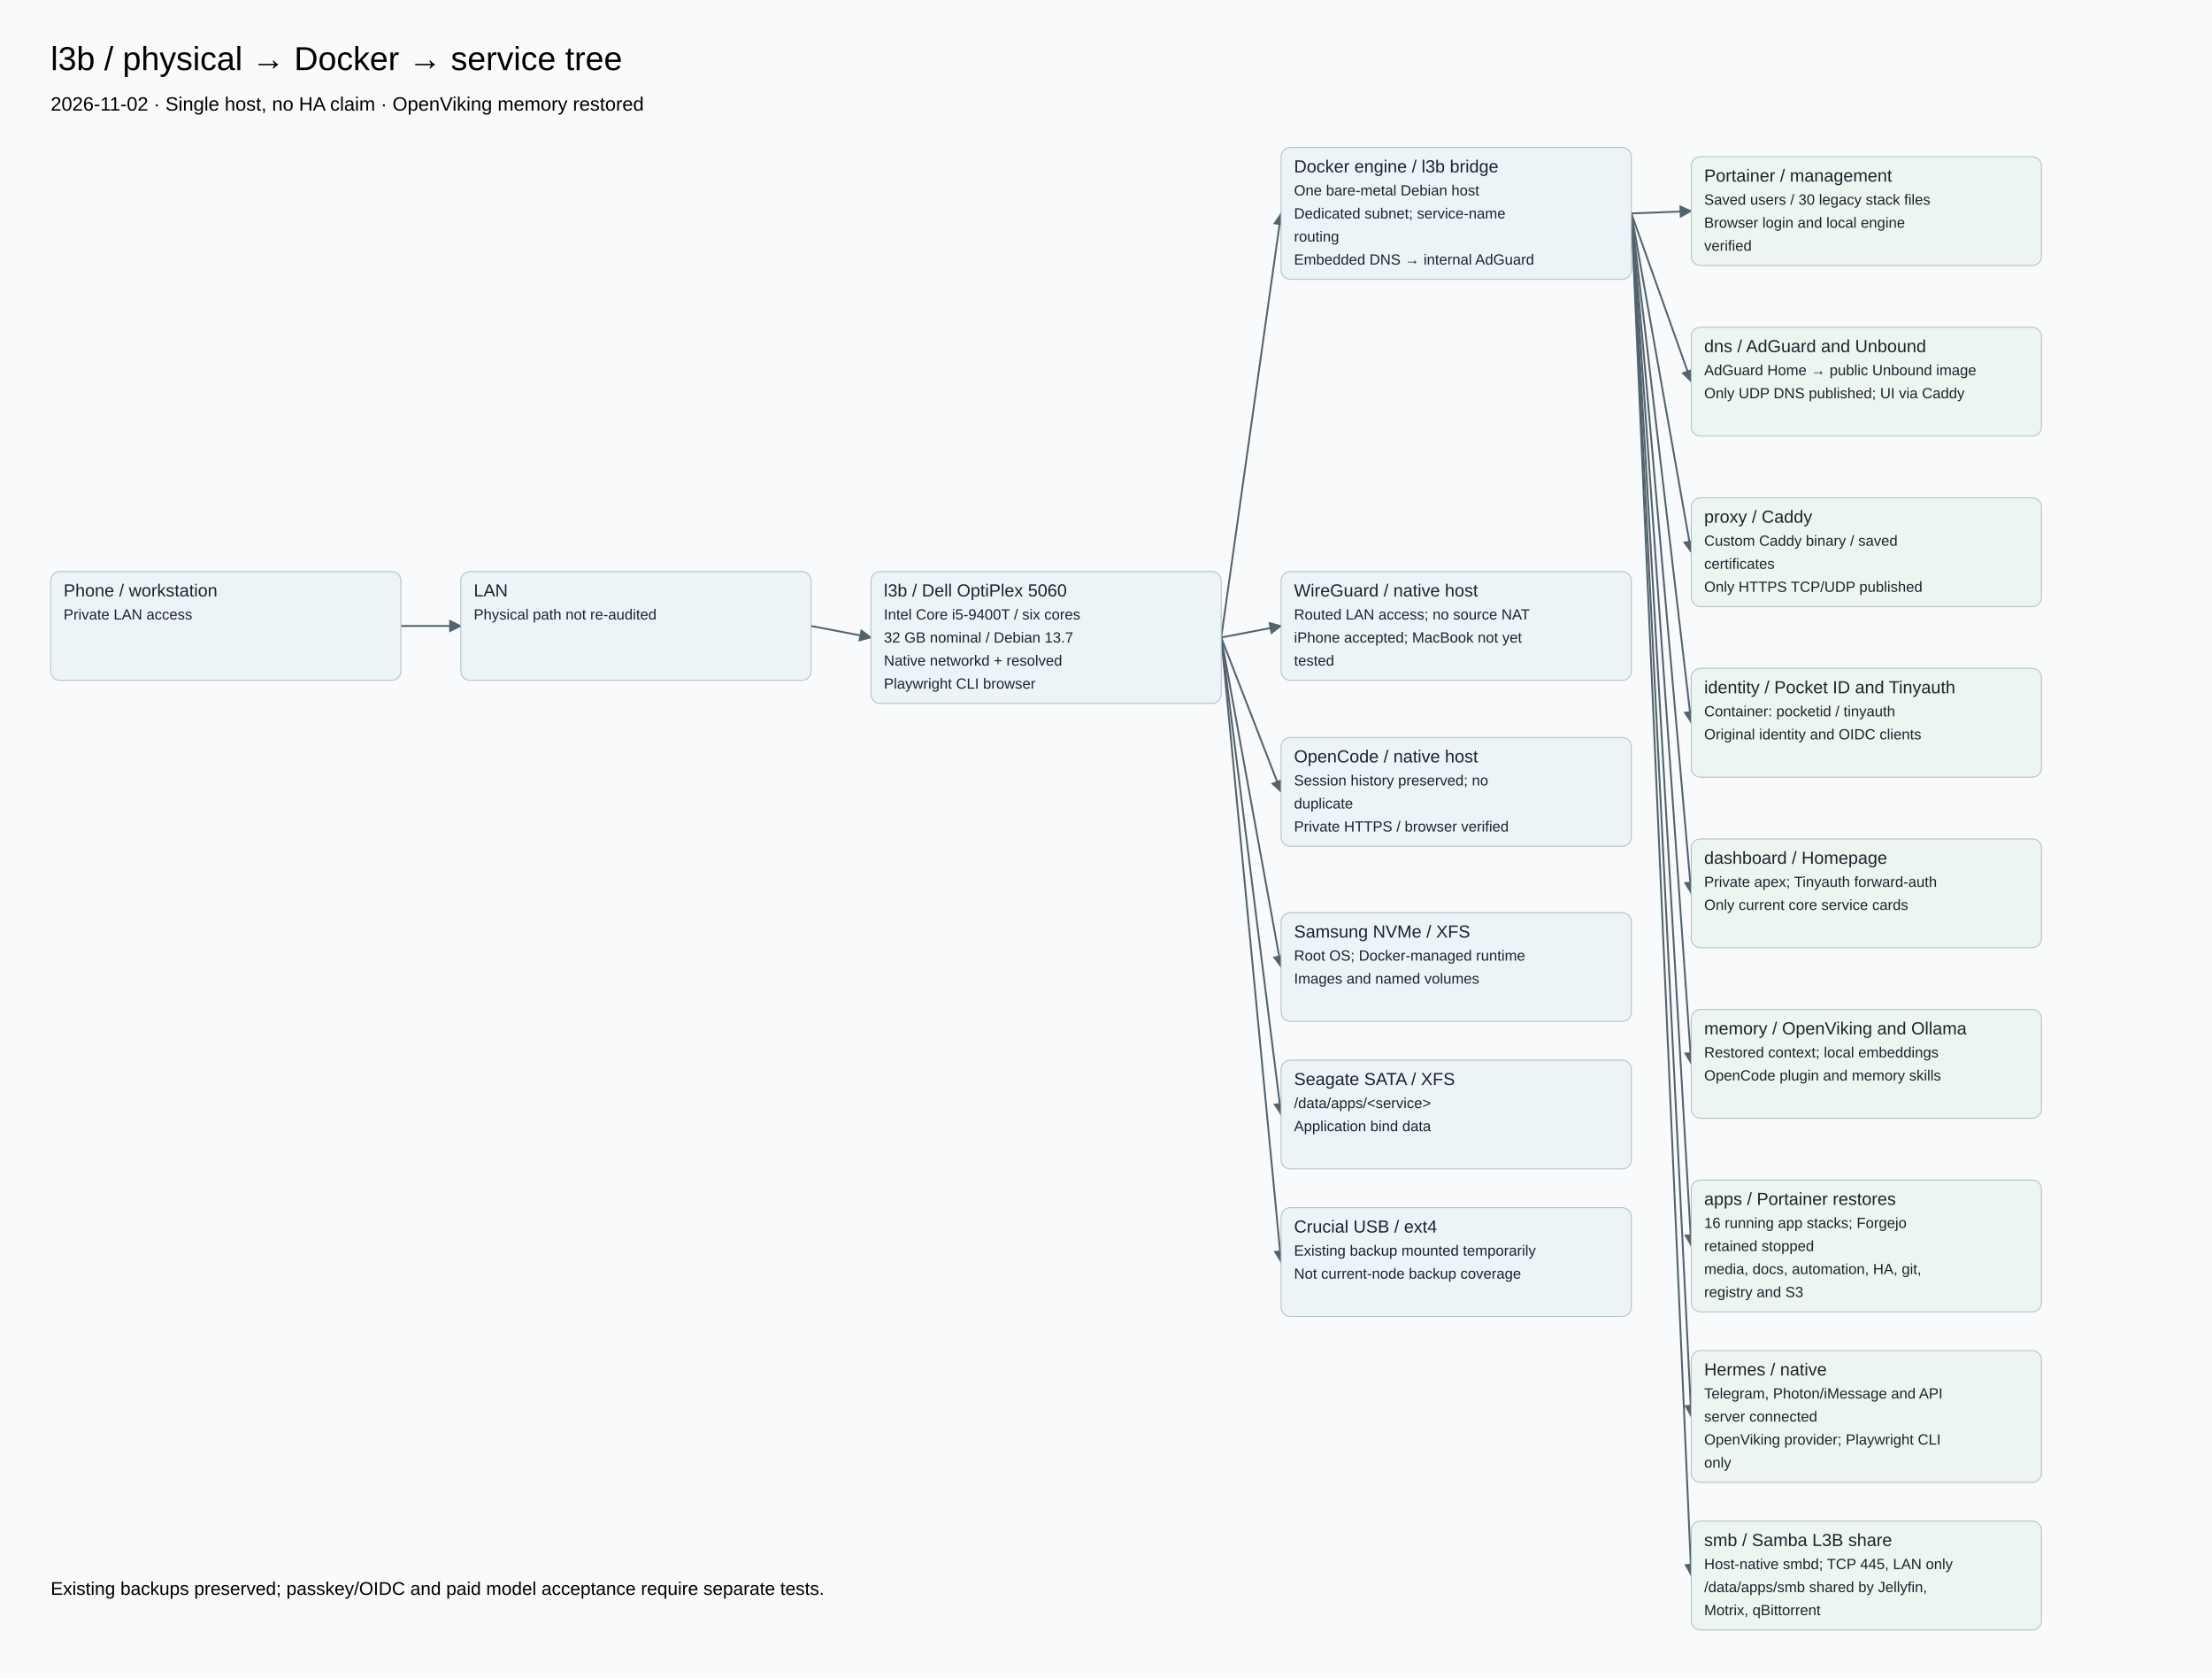
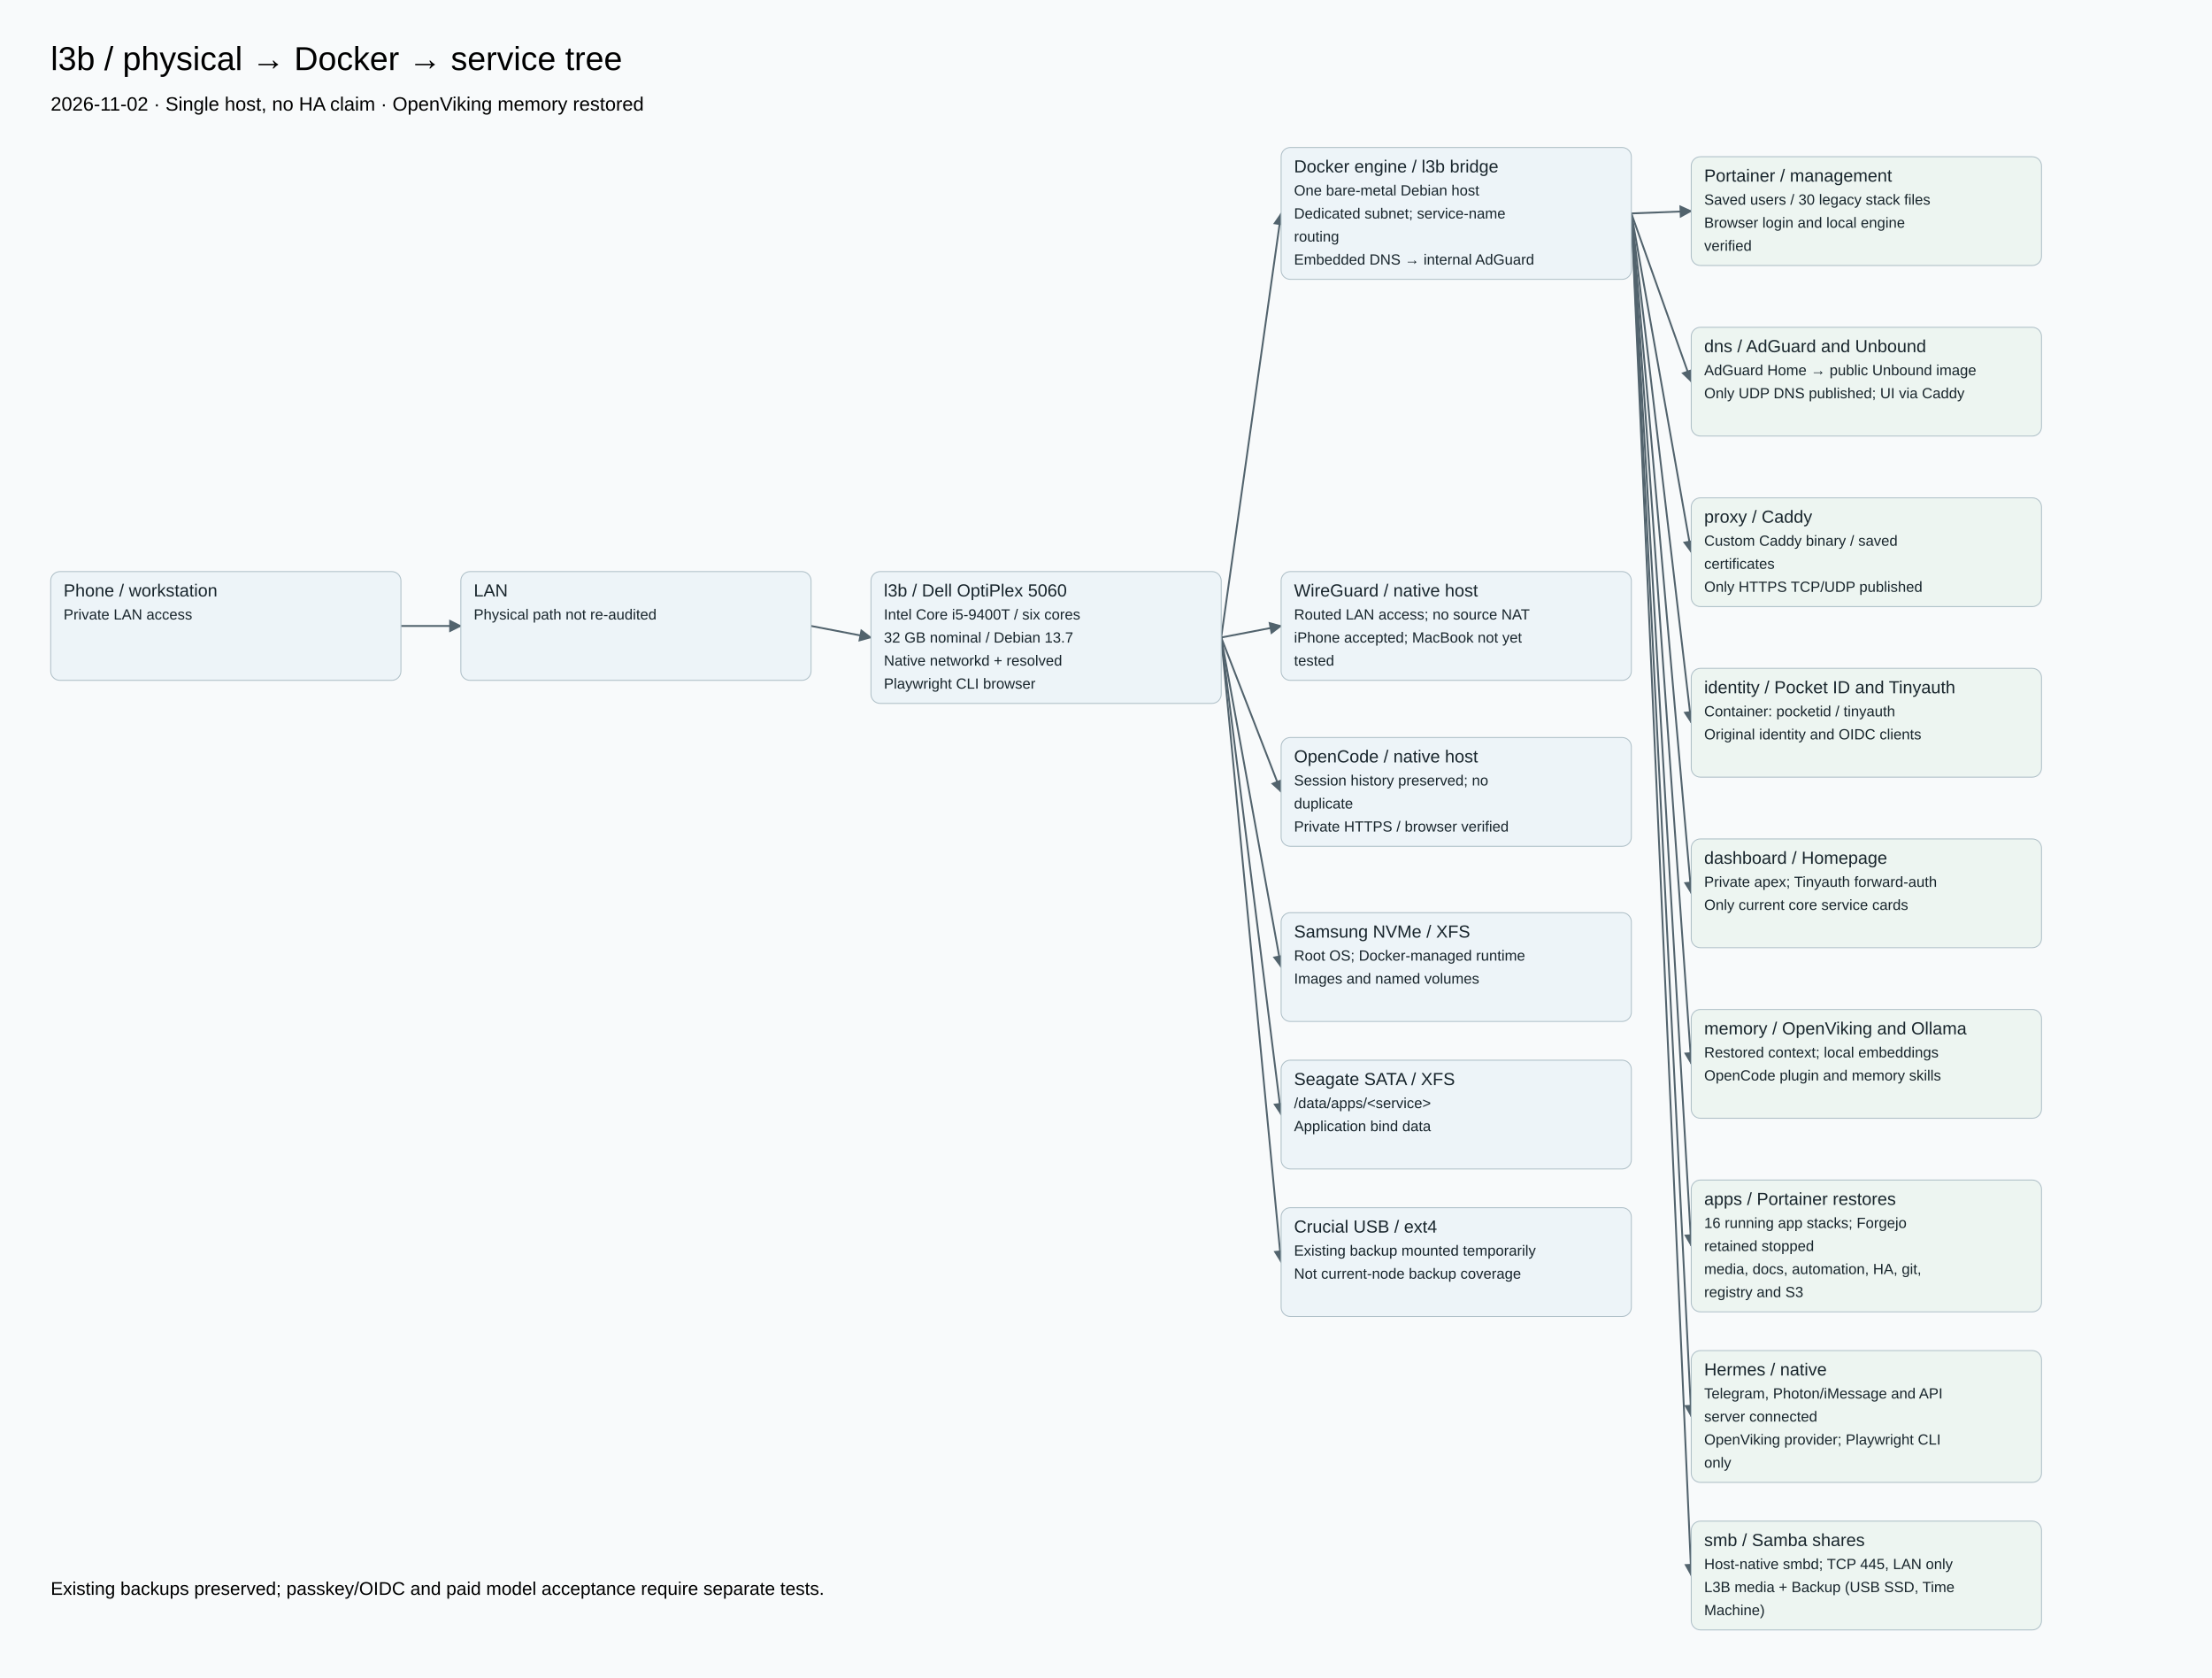
<svg xmlns="http://www.w3.org/2000/svg" width="2400" height="1820" viewBox="0 0 2400 1820" role="img">
  <defs>
    <marker id="arrow" viewBox="0 0 10 10" refX="9" refY="5" markerWidth="7" markerHeight="7" orient="auto-start-reverse">
      <path d="M0 0L10 5L0 10z" fill="#52636d" />
    </marker>
  </defs>
  <rect width="2400" height="1820" fill="#f8fafb" />
  <g font-family="Arial, sans-serif">
    <text x="55" y="76" font-size="36">l3b / physical → Docker → service tree</text>
    <text x="55" y="120" font-size="21">2026-11-02 · Single host, no HA claim · OpenViking memory restored</text>
    <path d="M435 679L500 679" fill="none" stroke="#52636d" stroke-width="2" marker-end="url(#arrow)" />
    <path d="M880 679L945 691.5" fill="none" stroke="#52636d" stroke-width="2" marker-end="url(#arrow)" />
    <path d="M1325 691.5L1390 231.5" fill="none" stroke="#52636d" stroke-width="2" marker-end="url(#arrow)" />
    <path d="M1325 691.5L1390 679" fill="none" stroke="#52636d" stroke-width="2" marker-end="url(#arrow)" />
    <path d="M1325 691.5L1390 859" fill="none" stroke="#52636d" stroke-width="2" marker-end="url(#arrow)" />
    <path d="M1325 691.5L1390 1049" fill="none" stroke="#52636d" stroke-width="2" marker-end="url(#arrow)" />
    <path d="M1325 691.5L1390 1209" fill="none" stroke="#52636d" stroke-width="2" marker-end="url(#arrow)" />
    <path d="M1325 691.5L1390 1369" fill="none" stroke="#52636d" stroke-width="2" marker-end="url(#arrow)" />
    <path d="M1770 231.5L1835 229" fill="none" stroke="#52636d" stroke-width="2" marker-end="url(#arrow)" />
    <path d="M1770 231.5L1835 414" fill="none" stroke="#52636d" stroke-width="2" marker-end="url(#arrow)" />
    <path d="M1770 231.5L1835 599" fill="none" stroke="#52636d" stroke-width="2" marker-end="url(#arrow)" />
    <path d="M1770 231.5L1835 784" fill="none" stroke="#52636d" stroke-width="2" marker-end="url(#arrow)" />
    <path d="M1770 231.5L1835 969" fill="none" stroke="#52636d" stroke-width="2" marker-end="url(#arrow)" />
    <path d="M1770 231.5L1835 1154" fill="none" stroke="#52636d" stroke-width="2" marker-end="url(#arrow)" />
    <path d="M1770 231.5L1835 1351.5" fill="none" stroke="#52636d" stroke-width="2" marker-end="url(#arrow)" />
    <path d="M1770 231.5L1835 1536.5" fill="none" stroke="#52636d" stroke-width="2" marker-end="url(#arrow)" />
    <path d="M1770 231.5L1835 1709" fill="none" stroke="#52636d" stroke-width="2" marker-end="url(#arrow)" />
    <g data-node="true">
      <rect x="55" y="620" width="380" height="118" rx="10" fill="#edf4f8" stroke="#aebfc7" />
      <text x="69" y="647" font-size="19" fill="#18252c">Phone / workstation</text>
      <text x="69" y="672" font-size="16" fill="#18252c">Private LAN access</text>
    </g>
    <g data-node="true">
      <rect x="500" y="620" width="380" height="118" rx="10" fill="#edf4f8" stroke="#aebfc7" />
      <text x="514" y="647" font-size="19" fill="#18252c">LAN</text>
      <text x="514" y="672" font-size="16" fill="#18252c">Physical path not re-audited</text>
    </g>
    <g data-node="true">
      <rect x="945" y="620" width="380" height="143" rx="10" fill="#edf4f8" stroke="#aebfc7" />
      <text x="959" y="647" font-size="19" fill="#18252c">l3b / Dell OptiPlex 5060</text>
      <text x="959" y="672" font-size="16" fill="#18252c">Intel Core i5-9400T / six cores</text>
      <text x="959" y="697" font-size="16" fill="#18252c">32 GB nominal / Debian 13.7</text>
      <text x="959" y="722" font-size="16" fill="#18252c">Native networkd + resolved</text>
      <text x="959" y="747" font-size="16" fill="#18252c">Playwright CLI browser</text>
    </g>
    <g data-node="true">
      <rect x="1390" y="160" width="380" height="143" rx="10" fill="#edf4f8" stroke="#aebfc7" />
      <text x="1404" y="187" font-size="19" fill="#18252c">Docker engine / l3b bridge</text>
      <text x="1404" y="212" font-size="16" fill="#18252c">One bare-metal Debian host</text>
      <text x="1404" y="237" font-size="16" fill="#18252c">Dedicated subnet; service-name</text>
      <text x="1404" y="262" font-size="16" fill="#18252c">routing</text>
      <text x="1404" y="287" font-size="16" fill="#18252c">Embedded DNS → internal AdGuard</text>
    </g>
    <g data-node="true">
      <rect x="1390" y="620" width="380" height="118" rx="10" fill="#edf4f8" stroke="#aebfc7" />
      <text x="1404" y="647" font-size="19" fill="#18252c">WireGuard / native host</text>
      <text x="1404" y="672" font-size="16" fill="#18252c">Routed LAN access; no source NAT</text>
      <text x="1404" y="697" font-size="16" fill="#18252c">iPhone accepted; MacBook not yet</text>
      <text x="1404" y="722" font-size="16" fill="#18252c">tested</text>
    </g>
    <g data-node="true">
      <rect x="1390" y="800" width="380" height="118" rx="10" fill="#edf4f8" stroke="#aebfc7" />
      <text x="1404" y="827" font-size="19" fill="#18252c">OpenCode / native host</text>
      <text x="1404" y="852" font-size="16" fill="#18252c">Session history preserved; no</text>
      <text x="1404" y="877" font-size="16" fill="#18252c">duplicate</text>
      <text x="1404" y="902" font-size="16" fill="#18252c">Private HTTPS / browser verified</text>
    </g>
    <g data-node="true">
      <rect x="1390" y="990" width="380" height="118" rx="10" fill="#edf4f8" stroke="#aebfc7" />
      <text x="1404" y="1017" font-size="19" fill="#18252c">Samsung NVMe / XFS</text>
      <text x="1404" y="1042" font-size="16" fill="#18252c">Root OS; Docker-managed runtime</text>
      <text x="1404" y="1067" font-size="16" fill="#18252c">Images and named volumes</text>
    </g>
    <g data-node="true">
      <rect x="1390" y="1150" width="380" height="118" rx="10" fill="#edf4f8" stroke="#aebfc7" />
      <text x="1404" y="1177" font-size="19" fill="#18252c">Seagate SATA / XFS</text>
      <text x="1404" y="1202" font-size="16" fill="#18252c">/data/apps/&lt;service&gt;</text>
      <text x="1404" y="1227" font-size="16" fill="#18252c">Application bind data</text>
    </g>
    <g data-node="true">
      <rect x="1390" y="1310" width="380" height="118" rx="10" fill="#edf4f8" stroke="#aebfc7" />
      <text x="1404" y="1337" font-size="19" fill="#18252c">Crucial USB / ext4</text>
      <text x="1404" y="1362" font-size="16" fill="#18252c">Existing backup mounted temporarily</text>
      <text x="1404" y="1387" font-size="16" fill="#18252c">Not current-node backup coverage</text>
    </g>
    <g data-node="true">
      <rect x="1835" y="170" width="380" height="118" rx="10" fill="#edf5f1" stroke="#aebfc7" />
      <text x="1849" y="197" font-size="19" fill="#18252c">Portainer / management</text>
      <text x="1849" y="222" font-size="16" fill="#18252c">Saved users / 30 legacy stack files</text>
      <text x="1849" y="247" font-size="16" fill="#18252c">Browser login and local engine</text>
      <text x="1849" y="272" font-size="16" fill="#18252c">verified</text>
    </g>
    <g data-node="true">
      <rect x="1835" y="355" width="380" height="118" rx="10" fill="#edf5f1" stroke="#aebfc7" />
      <text x="1849" y="382" font-size="19" fill="#18252c">dns / AdGuard and Unbound</text>
      <text x="1849" y="407" font-size="16" fill="#18252c">AdGuard Home → public Unbound image</text>
      <text x="1849" y="432" font-size="16" fill="#18252c">Only UDP DNS published; UI via Caddy</text>
    </g>
    <g data-node="true">
      <rect x="1835" y="540" width="380" height="118" rx="10" fill="#edf5f1" stroke="#aebfc7" />
      <text x="1849" y="567" font-size="19" fill="#18252c">proxy / Caddy</text>
      <text x="1849" y="592" font-size="16" fill="#18252c">Custom Caddy binary / saved</text>
      <text x="1849" y="617" font-size="16" fill="#18252c">certificates</text>
      <text x="1849" y="642" font-size="16" fill="#18252c">Only HTTPS TCP/UDP published</text>
    </g>
    <g data-node="true">
      <rect x="1835" y="725" width="380" height="118" rx="10" fill="#edf5f1" stroke="#aebfc7" />
      <text x="1849" y="752" font-size="19" fill="#18252c">identity / Pocket ID and Tinyauth</text>
      <text x="1849" y="777" font-size="16" fill="#18252c">Container: pocketid / tinyauth</text>
      <text x="1849" y="802" font-size="16" fill="#18252c">Original identity and OIDC clients</text>
    </g>
    <g data-node="true">
      <rect x="1835" y="910" width="380" height="118" rx="10" fill="#edf5f1" stroke="#aebfc7" />
      <text x="1849" y="937" font-size="19" fill="#18252c">dashboard / Homepage</text>
      <text x="1849" y="962" font-size="16" fill="#18252c">Private apex; Tinyauth forward-auth</text>
      <text x="1849" y="987" font-size="16" fill="#18252c">Only current core service cards</text>
    </g>
    <g data-node="true">
      <rect x="1835" y="1095" width="380" height="118" rx="10" fill="#edf5f1" stroke="#aebfc7" />
      <text x="1849" y="1122" font-size="19" fill="#18252c">memory / OpenViking and Ollama</text>
      <text x="1849" y="1147" font-size="16" fill="#18252c">Restored context; local embeddings</text>
      <text x="1849" y="1172" font-size="16" fill="#18252c">OpenCode plugin and memory skills</text>
    </g>
    <g data-node="true">
      <rect x="1835" y="1280" width="380" height="143" rx="10" fill="#edf5f1" stroke="#aebfc7" />
      <text x="1849" y="1307" font-size="19" fill="#18252c">apps / Portainer restores</text>
      <text x="1849" y="1332" font-size="16" fill="#18252c">16 running app stacks; Forgejo</text>
      <text x="1849" y="1357" font-size="16" fill="#18252c">retained stopped</text>
      <text x="1849" y="1382" font-size="16" fill="#18252c">media, docs, automation, HA, git,</text>
      <text x="1849" y="1407" font-size="16" fill="#18252c">registry and S3</text>
    </g>
    <g data-node="true">
      <rect x="1835" y="1465" width="380" height="143" rx="10" fill="#edf5f1" stroke="#aebfc7" />
      <text x="1849" y="1492" font-size="19" fill="#18252c">Hermes / native</text>
      <text x="1849" y="1517" font-size="16" fill="#18252c">Telegram, Photon/iMessage and API</text>
      <text x="1849" y="1542" font-size="16" fill="#18252c">server connected</text>
      <text x="1849" y="1567" font-size="16" fill="#18252c">OpenViking provider; Playwright CLI</text>
      <text x="1849" y="1592" font-size="16" fill="#18252c">only</text>
    </g>
    <g data-node="true">
      <rect x="1835" y="1650" width="380" height="118" rx="10" fill="#edf5f1" stroke="#aebfc7" />
-       <text x="1849" y="1677" font-size="19" fill="#18252c">smb / Samba L3B share</text>
+       <text x="1849" y="1677" font-size="19" fill="#18252c">smb / Samba shares</text>
      <text x="1849" y="1702" font-size="16" fill="#18252c">Host-native smbd; TCP 445, LAN only</text>
-       <text x="1849" y="1727" font-size="16" fill="#18252c">/data/apps/smb shared by Jellyfin,</text>
-       <text x="1849" y="1752" font-size="16" fill="#18252c">Motrix, qBittorrent</text>
+       <text x="1849" y="1727" font-size="16" fill="#18252c">L3B media + Backup (USB SSD, Time</text>
+       <text x="1849" y="1752" font-size="16" fill="#18252c">Machine)</text>
    </g>
    <text x="55" y="1730" font-size="20">Existing backups preserved; passkey/OIDC and paid model acceptance require separate tests.</text>
  </g>
</svg>
